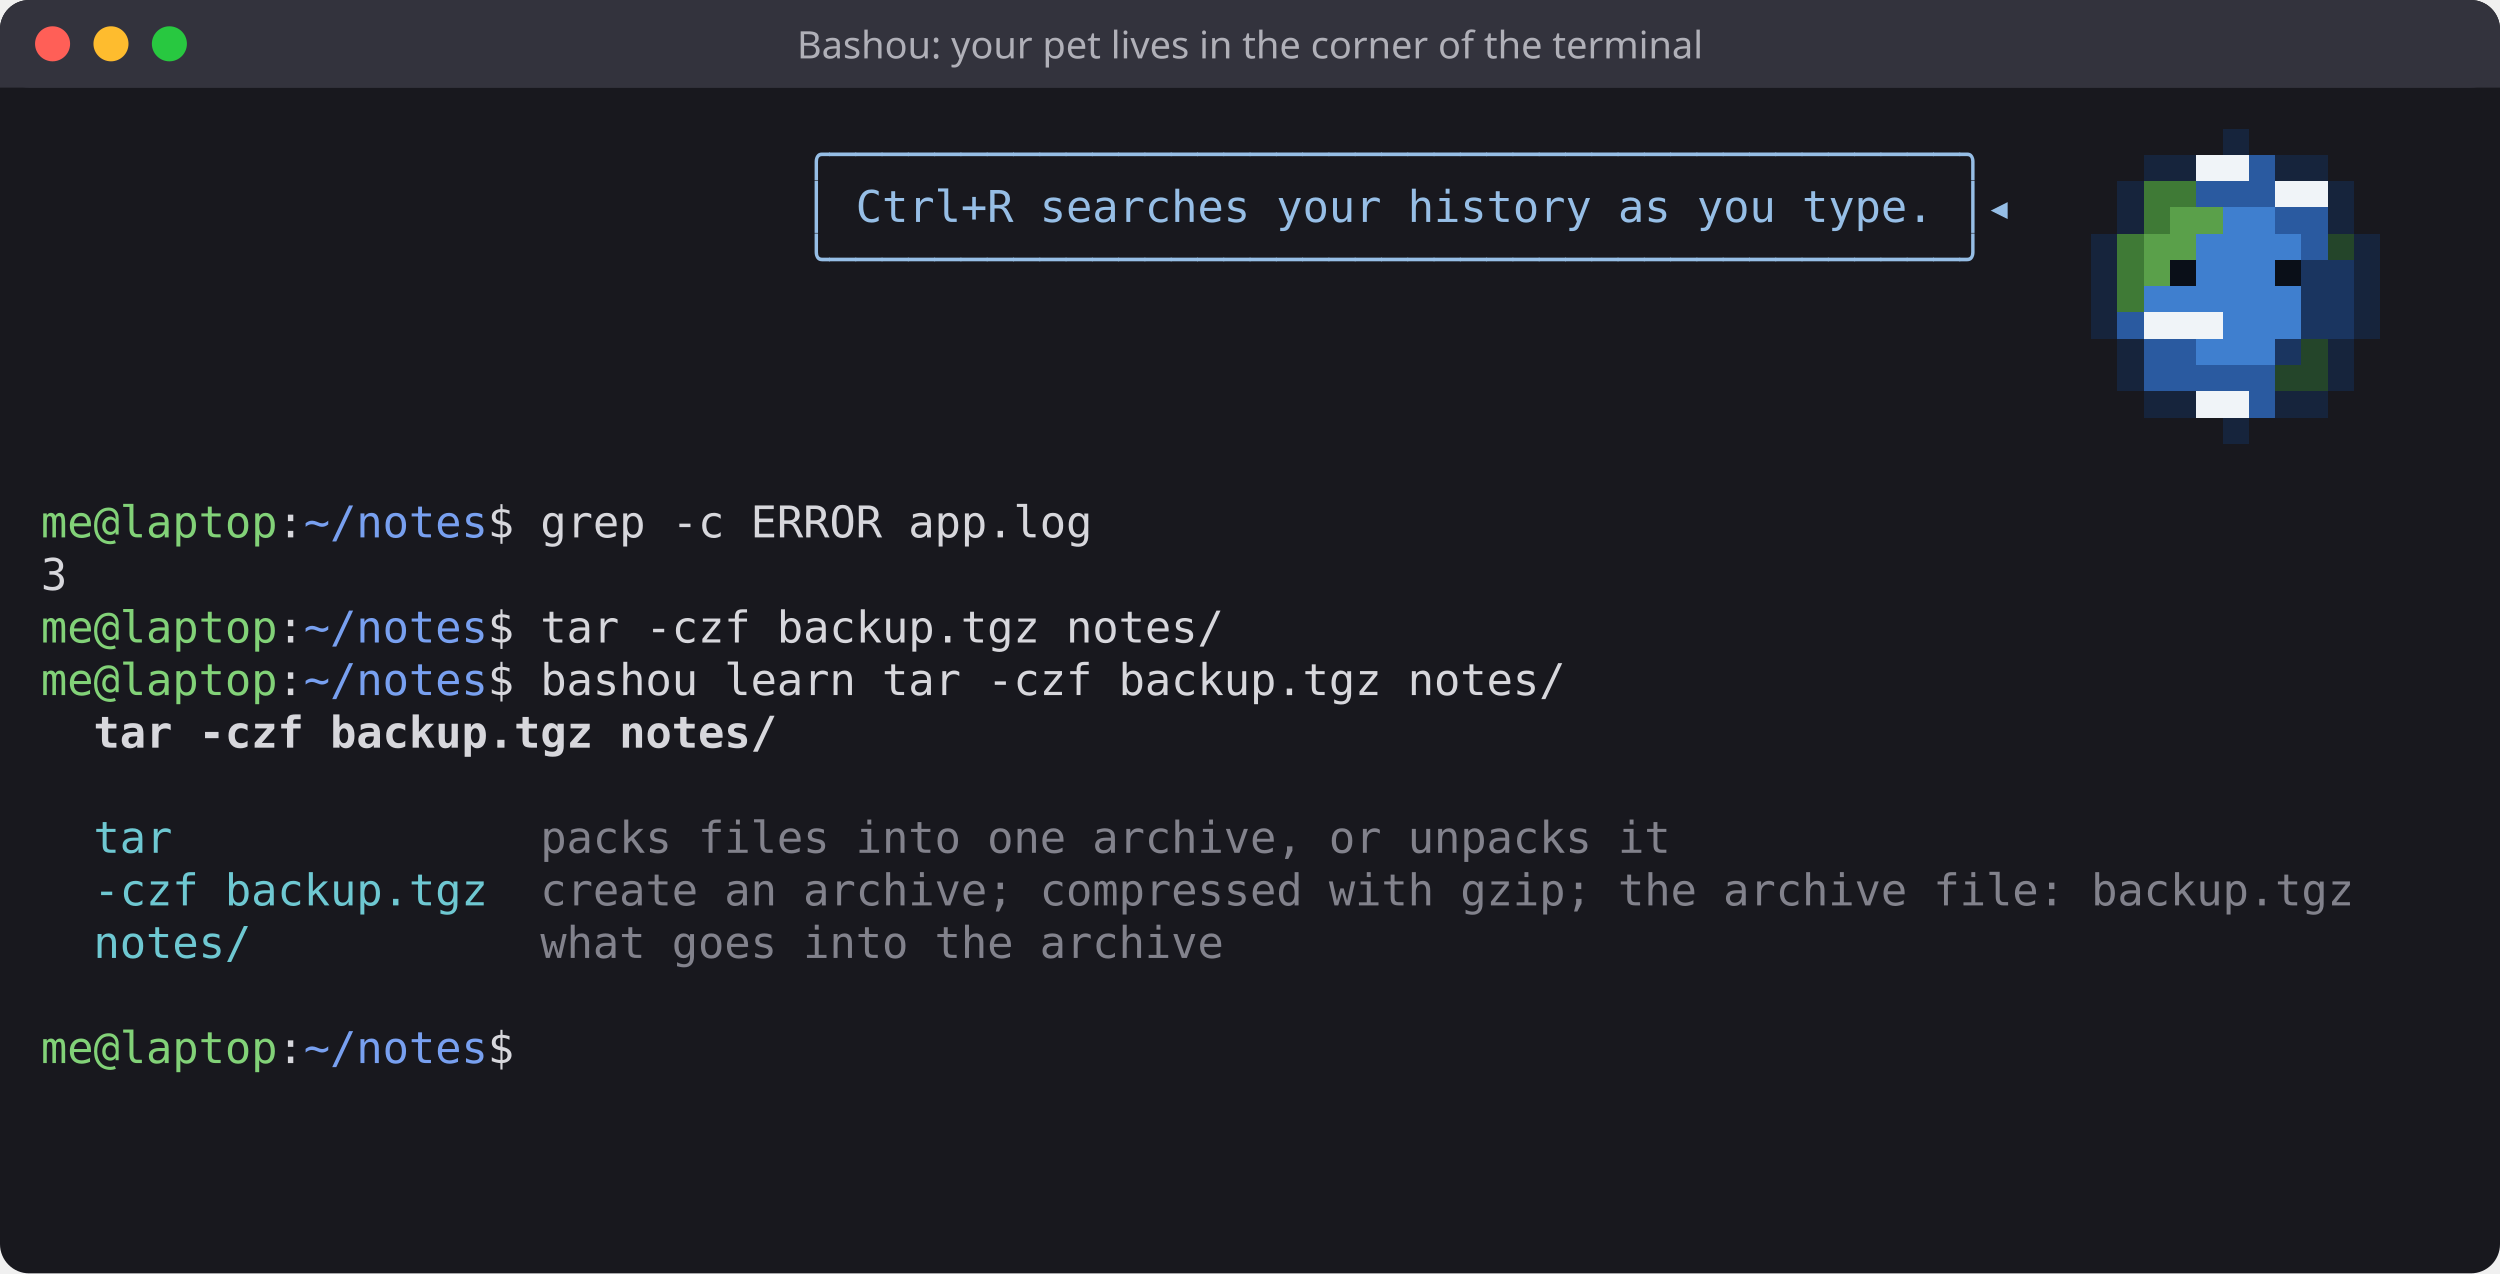
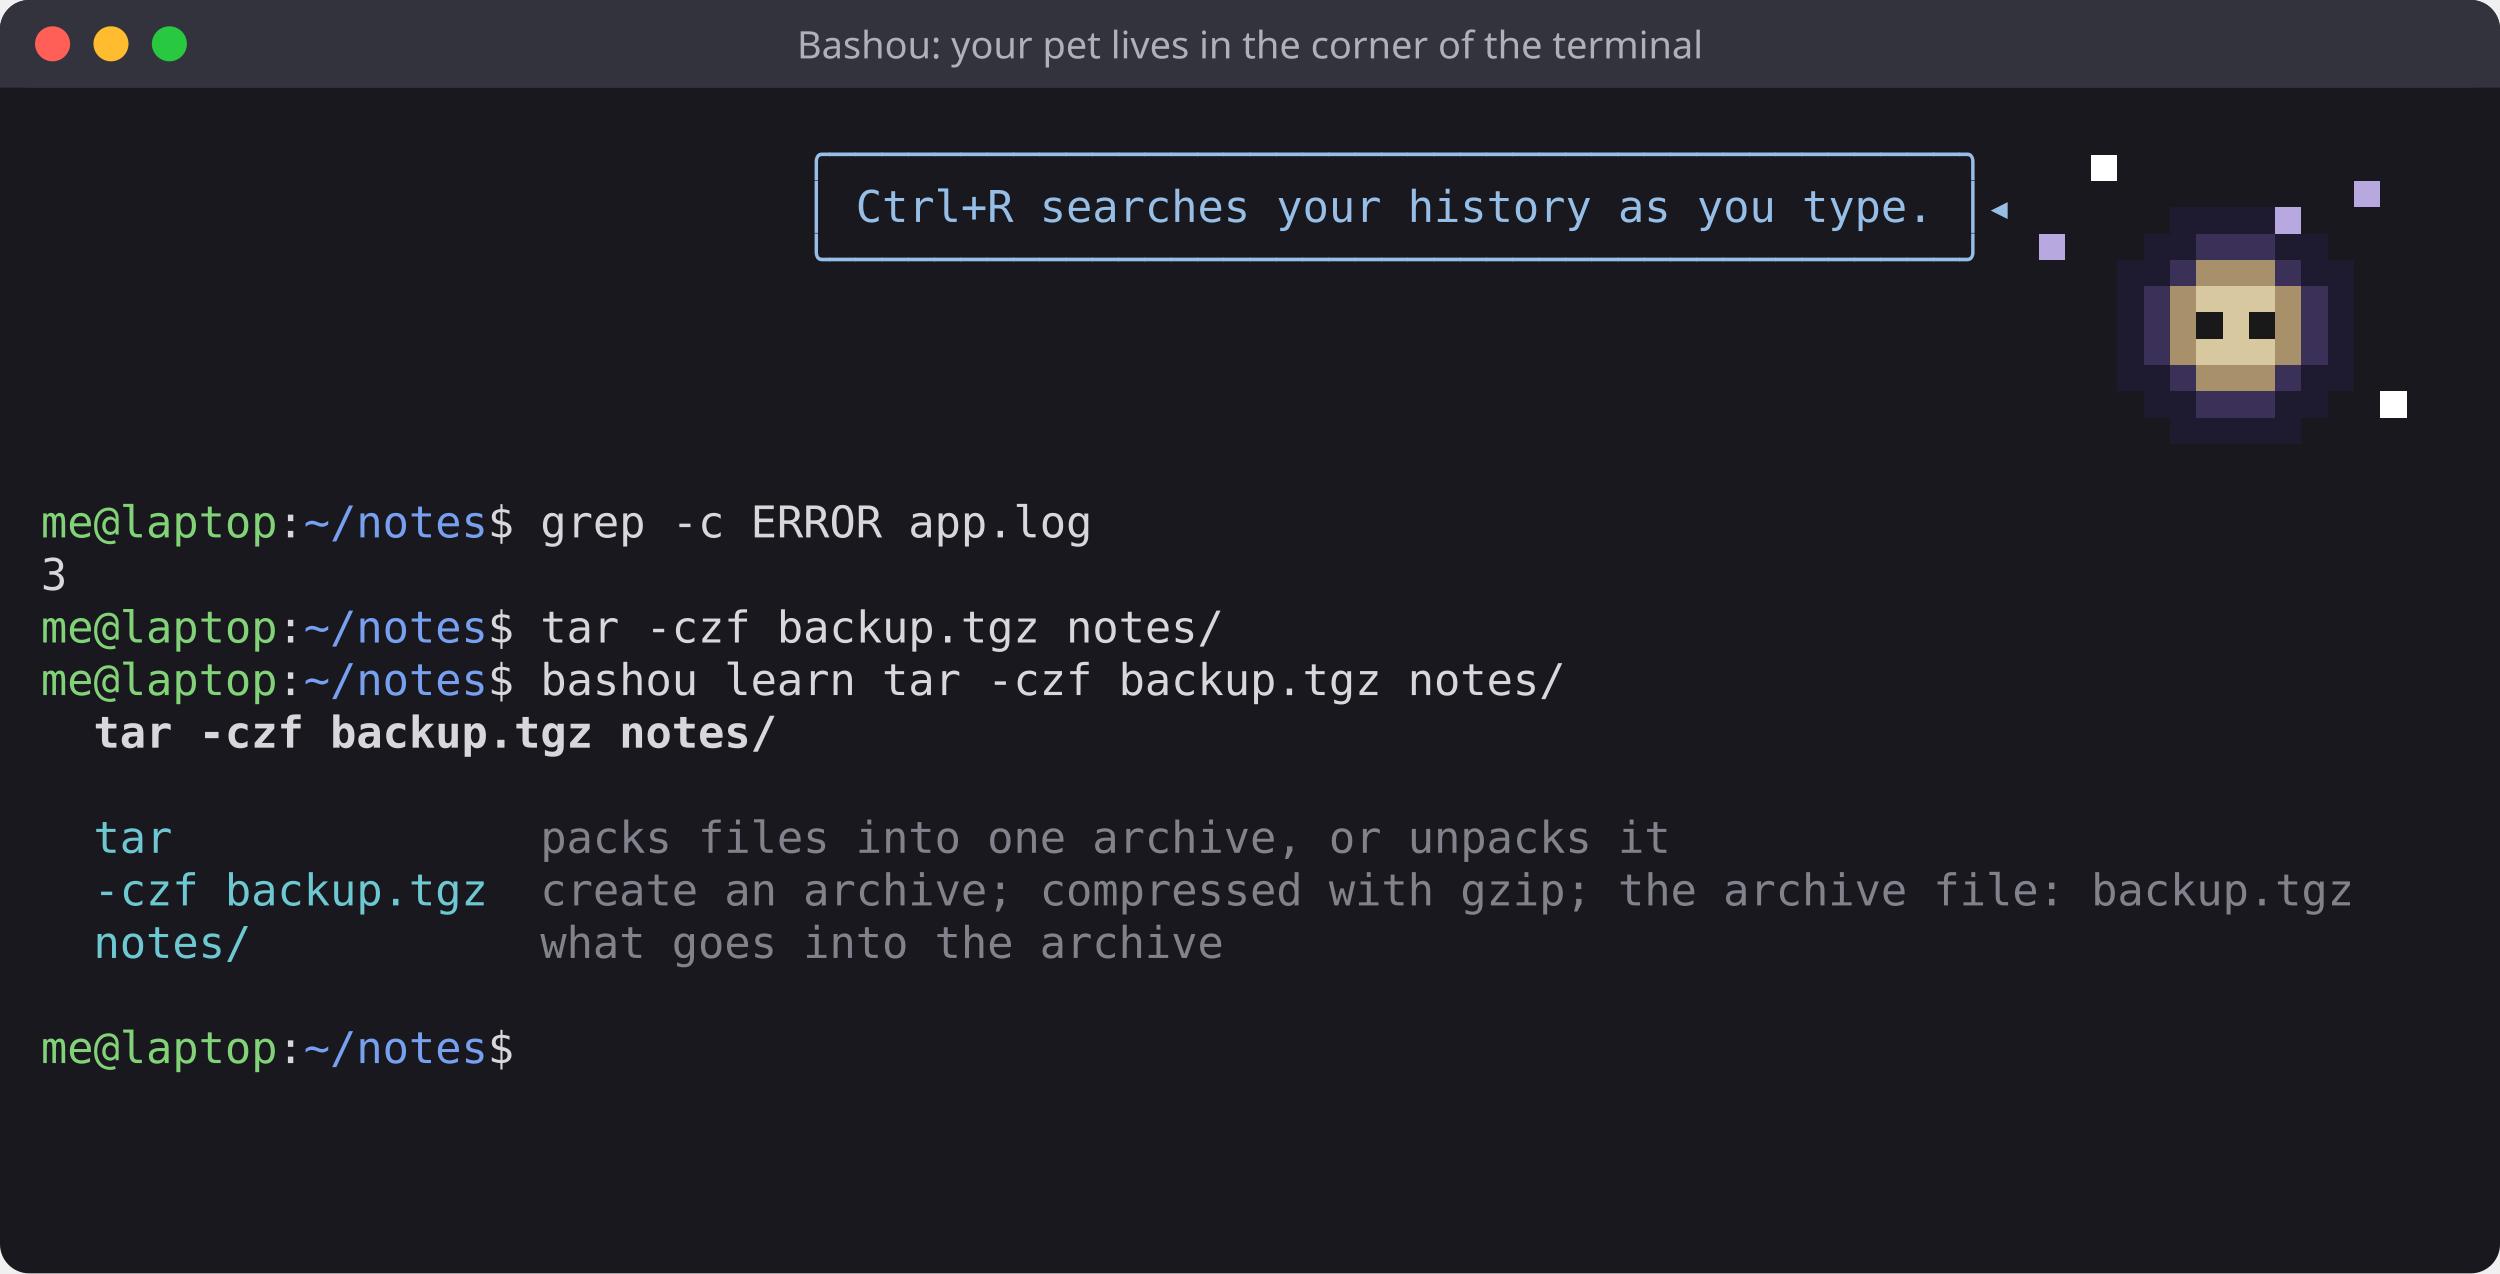
<svg xmlns="http://www.w3.org/2000/svg" width="856" height="436" viewBox="0 0 856 436">
  <rect width="856" height="436" rx="10" fill="#18181e" />
  <rect width="856" height="30" rx="10" fill="#33333d" />
  <rect y="20" width="856" height="10" fill="#33333d" />
  <circle cx="18" cy="15" r="6" fill="#ff5f57" />
  <circle cx="38" cy="15" r="6" fill="#febc2e" />
  <circle cx="58" cy="15" r="6" fill="#28c840" />
  <text x="428" y="20" fill="#b0b0b8" font-family="sans-serif" font-size="13" text-anchor="middle">Bashou: your pet lives in the corner of the terminal</text>
  <g shape-rendering="crispEdges">
-     <rect x="734" y="53" width="9" height="9" fill="#16243c" />
-     <rect x="743" y="53" width="9" height="9" fill="#16243c" />
-     <rect x="752" y="53" width="9" height="9" fill="#f0f4f8" />
-     <rect x="761" y="44" width="9" height="18" fill="#f0f4f8" />
-     <rect x="761" y="44" width="9" height="9" fill="#16243c" />
-     <rect x="770" y="53" width="9" height="9" fill="#2a5aa0" />
-     <rect x="779" y="53" width="9" height="9" fill="#16243c" />
-     <rect x="788" y="53" width="9" height="9" fill="#16243c" />
-     <rect x="725" y="62" width="9" height="18" fill="#16243c" />
-     <rect x="725" y="62" width="9" height="9" fill="#16243c" />
-     <rect x="734" y="62" width="9" height="18" fill="#3f7a36" />
-     <rect x="734" y="62" width="9" height="9" fill="#3f7a36" />
-     <rect x="743" y="62" width="9" height="18" fill="#5aa04a" />
-     <rect x="743" y="62" width="9" height="9" fill="#3f7a36" />
-     <rect x="752" y="62" width="9" height="18" fill="#5aa04a" />
-     <rect x="752" y="62" width="9" height="9" fill="#2a5aa0" />
-     <rect x="761" y="62" width="9" height="18" fill="#3f7fcf" />
-     <rect x="761" y="62" width="9" height="9" fill="#2a5aa0" />
-     <rect x="770" y="62" width="9" height="18" fill="#3f7fcf" />
-     <rect x="770" y="62" width="9" height="9" fill="#2a5aa0" />
-     <rect x="779" y="62" width="9" height="18" fill="#2a5aa0" />
-     <rect x="779" y="62" width="9" height="9" fill="#f0f4f8" />
-     <rect x="788" y="62" width="9" height="18" fill="#2a5aa0" />
-     <rect x="788" y="62" width="9" height="9" fill="#f0f4f8" />
-     <rect x="797" y="62" width="9" height="18" fill="#16243c" />
-     <rect x="797" y="62" width="9" height="9" fill="#16243c" />
-     <rect x="716" y="80" width="9" height="18" fill="#16243c" />
-     <rect x="716" y="80" width="9" height="9" fill="#16243c" />
-     <rect x="725" y="80" width="9" height="18" fill="#3f7a36" />
-     <rect x="725" y="80" width="9" height="9" fill="#3f7a36" />
-     <rect x="734" y="80" width="9" height="18" fill="#5aa04a" />
-     <rect x="734" y="80" width="9" height="9" fill="#5aa04a" />
-     <rect x="743" y="80" width="9" height="18" fill="#0a0f18" />
-     <rect x="743" y="80" width="9" height="9" fill="#5aa04a" />
-     <rect x="752" y="80" width="9" height="18" fill="#3f7fcf" />
-     <rect x="752" y="80" width="9" height="9" fill="#3f7fcf" />
-     <rect x="761" y="80" width="9" height="18" fill="#3f7fcf" />
-     <rect x="761" y="80" width="9" height="9" fill="#3f7fcf" />
-     <rect x="770" y="80" width="9" height="18" fill="#3f7fcf" />
-     <rect x="770" y="80" width="9" height="9" fill="#3f7fcf" />
-     <rect x="779" y="80" width="9" height="18" fill="#0a0f18" />
-     <rect x="779" y="80" width="9" height="9" fill="#3f7fcf" />
-     <rect x="788" y="80" width="9" height="18" fill="#1a3560" />
-     <rect x="788" y="80" width="9" height="9" fill="#2a5aa0" />
-     <rect x="797" y="80" width="9" height="18" fill="#1a3560" />
-     <rect x="797" y="80" width="9" height="9" fill="#24452a" />
-     <rect x="806" y="80" width="9" height="18" fill="#16243c" />
-     <rect x="806" y="80" width="9" height="9" fill="#16243c" />
-     <rect x="716" y="98" width="9" height="18" fill="#16243c" />
-     <rect x="716" y="98" width="9" height="9" fill="#16243c" />
-     <rect x="725" y="98" width="9" height="18" fill="#2a5aa0" />
-     <rect x="725" y="98" width="9" height="9" fill="#3f7a36" />
-     <rect x="734" y="98" width="9" height="18" fill="#f0f4f8" />
-     <rect x="734" y="98" width="9" height="9" fill="#3f7fcf" />
-     <rect x="743" y="98" width="9" height="18" fill="#f0f4f8" />
-     <rect x="743" y="98" width="9" height="9" fill="#3f7fcf" />
-     <rect x="752" y="98" width="9" height="18" fill="#f0f4f8" />
-     <rect x="752" y="98" width="9" height="9" fill="#3f7fcf" />
-     <rect x="761" y="98" width="9" height="18" fill="#3f7fcf" />
-     <rect x="761" y="98" width="9" height="9" fill="#3f7fcf" />
-     <rect x="770" y="98" width="9" height="18" fill="#3f7fcf" />
-     <rect x="770" y="98" width="9" height="9" fill="#3f7fcf" />
-     <rect x="779" y="98" width="9" height="18" fill="#3f7fcf" />
-     <rect x="779" y="98" width="9" height="9" fill="#3f7fcf" />
-     <rect x="788" y="98" width="9" height="18" fill="#1a3560" />
-     <rect x="788" y="98" width="9" height="9" fill="#1a3560" />
-     <rect x="797" y="98" width="9" height="18" fill="#1a3560" />
-     <rect x="797" y="98" width="9" height="9" fill="#1a3560" />
-     <rect x="806" y="98" width="9" height="18" fill="#16243c" />
-     <rect x="806" y="98" width="9" height="9" fill="#16243c" />
-     <rect x="725" y="116" width="9" height="18" fill="#16243c" />
-     <rect x="725" y="116" width="9" height="9" fill="#16243c" />
-     <rect x="734" y="116" width="9" height="18" fill="#2a5aa0" />
-     <rect x="734" y="116" width="9" height="9" fill="#2a5aa0" />
-     <rect x="743" y="116" width="9" height="18" fill="#2a5aa0" />
-     <rect x="743" y="116" width="9" height="9" fill="#2a5aa0" />
-     <rect x="752" y="116" width="9" height="18" fill="#2a5aa0" />
-     <rect x="752" y="116" width="9" height="9" fill="#3f7fcf" />
-     <rect x="761" y="116" width="9" height="18" fill="#2a5aa0" />
-     <rect x="761" y="116" width="9" height="9" fill="#3f7fcf" />
-     <rect x="770" y="116" width="9" height="18" fill="#2a5aa0" />
-     <rect x="770" y="116" width="9" height="9" fill="#3f7fcf" />
-     <rect x="779" y="116" width="9" height="18" fill="#24452a" />
-     <rect x="779" y="116" width="9" height="9" fill="#1a3560" />
-     <rect x="788" y="116" width="9" height="18" fill="#24452a" />
-     <rect x="788" y="116" width="9" height="9" fill="#24452a" />
-     <rect x="797" y="116" width="9" height="18" fill="#16243c" />
-     <rect x="797" y="116" width="9" height="9" fill="#16243c" />
-     <rect x="734" y="134" width="9" height="9" fill="#16243c" />
-     <rect x="743" y="134" width="9" height="9" fill="#16243c" />
-     <rect x="752" y="134" width="9" height="9" fill="#f0f4f8" />
-     <rect x="761" y="134" width="9" height="18" fill="#16243c" />
-     <rect x="761" y="134" width="9" height="9" fill="#f0f4f8" />
-     <rect x="770" y="134" width="9" height="9" fill="#2a5aa0" />
-     <rect x="779" y="134" width="9" height="9" fill="#16243c" />
-     <rect x="788" y="134" width="9" height="9" fill="#16243c" />
+     <rect x="716" y="53" width="9" height="9" fill="#ffffff" />
+     <rect x="743" y="71" width="9" height="9" fill="#1e1a30" />
+     <rect x="752" y="71" width="9" height="9" fill="#1e1a30" />
+     <rect x="761" y="71" width="9" height="9" fill="#1e1a30" />
+     <rect x="770" y="71" width="9" height="9" fill="#1e1a30" />
+     <rect x="779" y="71" width="9" height="9" fill="#b8a8e0" />
+     <rect x="806" y="62" width="9" height="9" fill="#b8a8e0" />
+     <rect x="698" y="80" width="9" height="9" fill="#b8a8e0" />
+     <rect x="725" y="89" width="9" height="9" fill="#1e1a30" />
+     <rect x="734" y="80" width="9" height="18" fill="#1e1a30" />
+     <rect x="734" y="80" width="9" height="9" fill="#1e1a30" />
+     <rect x="743" y="80" width="9" height="18" fill="#3a3058" />
+     <rect x="743" y="80" width="9" height="9" fill="#1e1a30" />
+     <rect x="752" y="80" width="9" height="18" fill="#a8906a" />
+     <rect x="752" y="80" width="9" height="9" fill="#3a3058" />
+     <rect x="761" y="80" width="9" height="18" fill="#a8906a" />
+     <rect x="761" y="80" width="9" height="9" fill="#3a3058" />
+     <rect x="770" y="80" width="9" height="18" fill="#a8906a" />
+     <rect x="770" y="80" width="9" height="9" fill="#3a3058" />
+     <rect x="779" y="80" width="9" height="18" fill="#3a3058" />
+     <rect x="779" y="80" width="9" height="9" fill="#1e1a30" />
+     <rect x="788" y="80" width="9" height="18" fill="#1e1a30" />
+     <rect x="788" y="80" width="9" height="9" fill="#1e1a30" />
+     <rect x="797" y="89" width="9" height="9" fill="#1e1a30" />
+     <rect x="725" y="98" width="9" height="18" fill="#1e1a30" />
+     <rect x="725" y="98" width="9" height="9" fill="#1e1a30" />
+     <rect x="734" y="98" width="9" height="18" fill="#3a3058" />
+     <rect x="734" y="98" width="9" height="9" fill="#3a3058" />
+     <rect x="743" y="98" width="9" height="18" fill="#a8906a" />
+     <rect x="743" y="98" width="9" height="9" fill="#a8906a" />
+     <rect x="752" y="98" width="9" height="18" fill="#191919" />
+     <rect x="752" y="98" width="9" height="9" fill="#d8c8a0" />
+     <rect x="761" y="98" width="9" height="18" fill="#d8c8a0" />
+     <rect x="761" y="98" width="9" height="9" fill="#d8c8a0" />
+     <rect x="770" y="98" width="9" height="18" fill="#191919" />
+     <rect x="770" y="98" width="9" height="9" fill="#d8c8a0" />
+     <rect x="779" y="98" width="9" height="18" fill="#a8906a" />
+     <rect x="779" y="98" width="9" height="9" fill="#a8906a" />
+     <rect x="788" y="98" width="9" height="18" fill="#3a3058" />
+     <rect x="788" y="98" width="9" height="9" fill="#3a3058" />
+     <rect x="797" y="98" width="9" height="18" fill="#1e1a30" />
+     <rect x="797" y="98" width="9" height="9" fill="#1e1a30" />
+     <rect x="725" y="116" width="9" height="18" fill="#1e1a30" />
+     <rect x="725" y="116" width="9" height="9" fill="#1e1a30" />
+     <rect x="734" y="116" width="9" height="18" fill="#1e1a30" />
+     <rect x="734" y="116" width="9" height="9" fill="#3a3058" />
+     <rect x="743" y="116" width="9" height="18" fill="#3a3058" />
+     <rect x="743" y="116" width="9" height="9" fill="#a8906a" />
+     <rect x="752" y="116" width="9" height="18" fill="#a8906a" />
+     <rect x="752" y="116" width="9" height="9" fill="#d8c8a0" />
+     <rect x="761" y="116" width="9" height="18" fill="#a8906a" />
+     <rect x="761" y="116" width="9" height="9" fill="#d8c8a0" />
+     <rect x="770" y="116" width="9" height="18" fill="#a8906a" />
+     <rect x="770" y="116" width="9" height="9" fill="#d8c8a0" />
+     <rect x="779" y="116" width="9" height="18" fill="#3a3058" />
+     <rect x="779" y="116" width="9" height="9" fill="#a8906a" />
+     <rect x="788" y="116" width="9" height="18" fill="#1e1a30" />
+     <rect x="788" y="116" width="9" height="9" fill="#3a3058" />
+     <rect x="797" y="116" width="9" height="18" fill="#1e1a30" />
+     <rect x="797" y="116" width="9" height="9" fill="#1e1a30" />
+     <rect x="734" y="134" width="9" height="9" fill="#1e1a30" />
+     <rect x="743" y="134" width="9" height="18" fill="#1e1a30" />
+     <rect x="743" y="134" width="9" height="9" fill="#1e1a30" />
+     <rect x="752" y="134" width="9" height="18" fill="#1e1a30" />
+     <rect x="752" y="134" width="9" height="9" fill="#3a3058" />
+     <rect x="761" y="134" width="9" height="18" fill="#1e1a30" />
+     <rect x="761" y="134" width="9" height="9" fill="#3a3058" />
+     <rect x="770" y="134" width="9" height="18" fill="#1e1a30" />
+     <rect x="770" y="134" width="9" height="9" fill="#3a3058" />
+     <rect x="779" y="134" width="9" height="18" fill="#1e1a30" />
+     <rect x="779" y="134" width="9" height="9" fill="#1e1a30" />
+     <rect x="788" y="134" width="9" height="9" fill="#1e1a30" />
+     <rect x="815" y="134" width="9" height="9" fill="#ffffff" />
  </g>
  <g font-family="DejaVu Sans Mono, Menlo, Consolas, monospace" font-size="15">
    <text x="275" y="58" fill="#96bee6">╭</text>
    <text x="284" y="58" fill="#96bee6">─</text>
    <text x="293" y="58" fill="#96bee6">─</text>
    <text x="302" y="58" fill="#96bee6">─</text>
    <text x="311" y="58" fill="#96bee6">─</text>
    <text x="320" y="58" fill="#96bee6">─</text>
    <text x="329" y="58" fill="#96bee6">─</text>
    <text x="338" y="58" fill="#96bee6">─</text>
    <text x="347" y="58" fill="#96bee6">─</text>
    <text x="356" y="58" fill="#96bee6">─</text>
    <text x="365" y="58" fill="#96bee6">─</text>
    <text x="374" y="58" fill="#96bee6">─</text>
    <text x="383" y="58" fill="#96bee6">─</text>
    <text x="392" y="58" fill="#96bee6">─</text>
    <text x="401" y="58" fill="#96bee6">─</text>
    <text x="410" y="58" fill="#96bee6">─</text>
    <text x="419" y="58" fill="#96bee6">─</text>
    <text x="428" y="58" fill="#96bee6">─</text>
    <text x="437" y="58" fill="#96bee6">─</text>
    <text x="446" y="58" fill="#96bee6">─</text>
    <text x="455" y="58" fill="#96bee6">─</text>
    <text x="464" y="58" fill="#96bee6">─</text>
    <text x="473" y="58" fill="#96bee6">─</text>
    <text x="482" y="58" fill="#96bee6">─</text>
    <text x="491" y="58" fill="#96bee6">─</text>
    <text x="500" y="58" fill="#96bee6">─</text>
    <text x="509" y="58" fill="#96bee6">─</text>
    <text x="518" y="58" fill="#96bee6">─</text>
    <text x="527" y="58" fill="#96bee6">─</text>
    <text x="536" y="58" fill="#96bee6">─</text>
    <text x="545" y="58" fill="#96bee6">─</text>
    <text x="554" y="58" fill="#96bee6">─</text>
    <text x="563" y="58" fill="#96bee6">─</text>
    <text x="572" y="58" fill="#96bee6">─</text>
    <text x="581" y="58" fill="#96bee6">─</text>
    <text x="590" y="58" fill="#96bee6">─</text>
    <text x="599" y="58" fill="#96bee6">─</text>
    <text x="608" y="58" fill="#96bee6">─</text>
    <text x="617" y="58" fill="#96bee6">─</text>
    <text x="626" y="58" fill="#96bee6">─</text>
    <text x="635" y="58" fill="#96bee6">─</text>
    <text x="644" y="58" fill="#96bee6">─</text>
    <text x="653" y="58" fill="#96bee6">─</text>
    <text x="662" y="58" fill="#96bee6">─</text>
    <text x="671" y="58" fill="#96bee6">╮</text>
    <text x="275" y="76" fill="#96bee6">│</text>
    <text x="293" y="76" fill="#96bee6">C</text>
    <text x="302" y="76" fill="#96bee6">t</text>
    <text x="311" y="76" fill="#96bee6">r</text>
    <text x="320" y="76" fill="#96bee6">l</text>
    <text x="329" y="76" fill="#96bee6">+</text>
    <text x="338" y="76" fill="#96bee6">R</text>
    <text x="356" y="76" fill="#96bee6">s</text>
    <text x="365" y="76" fill="#96bee6">e</text>
    <text x="374" y="76" fill="#96bee6">a</text>
    <text x="383" y="76" fill="#96bee6">r</text>
    <text x="392" y="76" fill="#96bee6">c</text>
    <text x="401" y="76" fill="#96bee6">h</text>
    <text x="410" y="76" fill="#96bee6">e</text>
    <text x="419" y="76" fill="#96bee6">s</text>
    <text x="437" y="76" fill="#96bee6">y</text>
    <text x="446" y="76" fill="#96bee6">o</text>
    <text x="455" y="76" fill="#96bee6">u</text>
    <text x="464" y="76" fill="#96bee6">r</text>
    <text x="482" y="76" fill="#96bee6">h</text>
    <text x="491" y="76" fill="#96bee6">i</text>
    <text x="500" y="76" fill="#96bee6">s</text>
    <text x="509" y="76" fill="#96bee6">t</text>
    <text x="518" y="76" fill="#96bee6">o</text>
    <text x="527" y="76" fill="#96bee6">r</text>
    <text x="536" y="76" fill="#96bee6">y</text>
    <text x="554" y="76" fill="#96bee6">a</text>
    <text x="563" y="76" fill="#96bee6">s</text>
    <text x="581" y="76" fill="#96bee6">y</text>
    <text x="590" y="76" fill="#96bee6">o</text>
    <text x="599" y="76" fill="#96bee6">u</text>
    <text x="617" y="76" fill="#96bee6">t</text>
    <text x="626" y="76" fill="#96bee6">y</text>
    <text x="635" y="76" fill="#96bee6">p</text>
    <text x="644" y="76" fill="#96bee6">e</text>
    <text x="653" y="76" fill="#96bee6">.</text>
    <text x="671" y="76" fill="#96bee6">│</text>
    <text x="680" y="76" fill="#96bee6">◂</text>
    <text x="275" y="94" fill="#96bee6">╰</text>
    <text x="284" y="94" fill="#96bee6">─</text>
    <text x="293" y="94" fill="#96bee6">─</text>
    <text x="302" y="94" fill="#96bee6">─</text>
    <text x="311" y="94" fill="#96bee6">─</text>
    <text x="320" y="94" fill="#96bee6">─</text>
    <text x="329" y="94" fill="#96bee6">─</text>
    <text x="338" y="94" fill="#96bee6">─</text>
    <text x="347" y="94" fill="#96bee6">─</text>
    <text x="356" y="94" fill="#96bee6">─</text>
    <text x="365" y="94" fill="#96bee6">─</text>
    <text x="374" y="94" fill="#96bee6">─</text>
    <text x="383" y="94" fill="#96bee6">─</text>
    <text x="392" y="94" fill="#96bee6">─</text>
    <text x="401" y="94" fill="#96bee6">─</text>
    <text x="410" y="94" fill="#96bee6">─</text>
    <text x="419" y="94" fill="#96bee6">─</text>
    <text x="428" y="94" fill="#96bee6">─</text>
    <text x="437" y="94" fill="#96bee6">─</text>
    <text x="446" y="94" fill="#96bee6">─</text>
    <text x="455" y="94" fill="#96bee6">─</text>
    <text x="464" y="94" fill="#96bee6">─</text>
    <text x="473" y="94" fill="#96bee6">─</text>
    <text x="482" y="94" fill="#96bee6">─</text>
    <text x="491" y="94" fill="#96bee6">─</text>
    <text x="500" y="94" fill="#96bee6">─</text>
    <text x="509" y="94" fill="#96bee6">─</text>
    <text x="518" y="94" fill="#96bee6">─</text>
    <text x="527" y="94" fill="#96bee6">─</text>
    <text x="536" y="94" fill="#96bee6">─</text>
    <text x="545" y="94" fill="#96bee6">─</text>
    <text x="554" y="94" fill="#96bee6">─</text>
    <text x="563" y="94" fill="#96bee6">─</text>
    <text x="572" y="94" fill="#96bee6">─</text>
    <text x="581" y="94" fill="#96bee6">─</text>
    <text x="590" y="94" fill="#96bee6">─</text>
    <text x="599" y="94" fill="#96bee6">─</text>
    <text x="608" y="94" fill="#96bee6">─</text>
    <text x="617" y="94" fill="#96bee6">─</text>
    <text x="626" y="94" fill="#96bee6">─</text>
    <text x="635" y="94" fill="#96bee6">─</text>
    <text x="644" y="94" fill="#96bee6">─</text>
    <text x="653" y="94" fill="#96bee6">─</text>
    <text x="662" y="94" fill="#96bee6">─</text>
    <text x="671" y="94" fill="#96bee6">╯</text>
    <text x="14" y="184" fill="#82d278">m</text>
    <text x="23" y="184" fill="#82d278">e</text>
    <text x="32" y="184" fill="#82d278">@</text>
    <text x="41" y="184" fill="#82d278">l</text>
    <text x="50" y="184" fill="#82d278">a</text>
    <text x="59" y="184" fill="#82d278">p</text>
    <text x="68" y="184" fill="#82d278">t</text>
    <text x="77" y="184" fill="#82d278">o</text>
    <text x="86" y="184" fill="#82d278">p</text>
    <text x="95" y="184" fill="#d7d7dc">:</text>
    <text x="104" y="184" fill="#78a0f0">~</text>
    <text x="113" y="184" fill="#78a0f0">/</text>
    <text x="122" y="184" fill="#78a0f0">n</text>
    <text x="131" y="184" fill="#78a0f0">o</text>
    <text x="140" y="184" fill="#78a0f0">t</text>
    <text x="149" y="184" fill="#78a0f0">e</text>
    <text x="158" y="184" fill="#78a0f0">s</text>
    <text x="167" y="184" fill="#d7d7dc">$</text>
    <text x="185" y="184" fill="#d7d7dc">g</text>
    <text x="194" y="184" fill="#d7d7dc">r</text>
    <text x="203" y="184" fill="#d7d7dc">e</text>
    <text x="212" y="184" fill="#d7d7dc">p</text>
    <text x="230" y="184" fill="#d7d7dc">-</text>
    <text x="239" y="184" fill="#d7d7dc">c</text>
    <text x="257" y="184" fill="#d7d7dc">E</text>
    <text x="266" y="184" fill="#d7d7dc">R</text>
    <text x="275" y="184" fill="#d7d7dc">R</text>
    <text x="284" y="184" fill="#d7d7dc">O</text>
    <text x="293" y="184" fill="#d7d7dc">R</text>
    <text x="311" y="184" fill="#d7d7dc">a</text>
    <text x="320" y="184" fill="#d7d7dc">p</text>
    <text x="329" y="184" fill="#d7d7dc">p</text>
    <text x="338" y="184" fill="#d7d7dc">.</text>
    <text x="347" y="184" fill="#d7d7dc">l</text>
    <text x="356" y="184" fill="#d7d7dc">o</text>
    <text x="365" y="184" fill="#d7d7dc">g</text>
    <text x="14" y="202" fill="#d7d7dc">3</text>
    <text x="14" y="220" fill="#82d278">m</text>
    <text x="23" y="220" fill="#82d278">e</text>
    <text x="32" y="220" fill="#82d278">@</text>
    <text x="41" y="220" fill="#82d278">l</text>
    <text x="50" y="220" fill="#82d278">a</text>
    <text x="59" y="220" fill="#82d278">p</text>
    <text x="68" y="220" fill="#82d278">t</text>
    <text x="77" y="220" fill="#82d278">o</text>
    <text x="86" y="220" fill="#82d278">p</text>
    <text x="95" y="220" fill="#d7d7dc">:</text>
    <text x="104" y="220" fill="#78a0f0">~</text>
    <text x="113" y="220" fill="#78a0f0">/</text>
    <text x="122" y="220" fill="#78a0f0">n</text>
    <text x="131" y="220" fill="#78a0f0">o</text>
    <text x="140" y="220" fill="#78a0f0">t</text>
    <text x="149" y="220" fill="#78a0f0">e</text>
    <text x="158" y="220" fill="#78a0f0">s</text>
    <text x="167" y="220" fill="#d7d7dc">$</text>
    <text x="185" y="220" fill="#d7d7dc">t</text>
    <text x="194" y="220" fill="#d7d7dc">a</text>
    <text x="203" y="220" fill="#d7d7dc">r</text>
    <text x="221" y="220" fill="#d7d7dc">-</text>
    <text x="230" y="220" fill="#d7d7dc">c</text>
    <text x="239" y="220" fill="#d7d7dc">z</text>
    <text x="248" y="220" fill="#d7d7dc">f</text>
    <text x="266" y="220" fill="#d7d7dc">b</text>
    <text x="275" y="220" fill="#d7d7dc">a</text>
    <text x="284" y="220" fill="#d7d7dc">c</text>
    <text x="293" y="220" fill="#d7d7dc">k</text>
    <text x="302" y="220" fill="#d7d7dc">u</text>
    <text x="311" y="220" fill="#d7d7dc">p</text>
    <text x="320" y="220" fill="#d7d7dc">.</text>
    <text x="329" y="220" fill="#d7d7dc">t</text>
    <text x="338" y="220" fill="#d7d7dc">g</text>
    <text x="347" y="220" fill="#d7d7dc">z</text>
    <text x="365" y="220" fill="#d7d7dc">n</text>
    <text x="374" y="220" fill="#d7d7dc">o</text>
    <text x="383" y="220" fill="#d7d7dc">t</text>
    <text x="392" y="220" fill="#d7d7dc">e</text>
    <text x="401" y="220" fill="#d7d7dc">s</text>
    <text x="410" y="220" fill="#d7d7dc">/</text>
    <text x="14" y="238" fill="#82d278">m</text>
    <text x="23" y="238" fill="#82d278">e</text>
    <text x="32" y="238" fill="#82d278">@</text>
    <text x="41" y="238" fill="#82d278">l</text>
    <text x="50" y="238" fill="#82d278">a</text>
    <text x="59" y="238" fill="#82d278">p</text>
    <text x="68" y="238" fill="#82d278">t</text>
    <text x="77" y="238" fill="#82d278">o</text>
    <text x="86" y="238" fill="#82d278">p</text>
    <text x="95" y="238" fill="#d7d7dc">:</text>
    <text x="104" y="238" fill="#78a0f0">~</text>
    <text x="113" y="238" fill="#78a0f0">/</text>
    <text x="122" y="238" fill="#78a0f0">n</text>
    <text x="131" y="238" fill="#78a0f0">o</text>
    <text x="140" y="238" fill="#78a0f0">t</text>
    <text x="149" y="238" fill="#78a0f0">e</text>
    <text x="158" y="238" fill="#78a0f0">s</text>
    <text x="167" y="238" fill="#d7d7dc">$</text>
    <text x="185" y="238" fill="#d7d7dc">b</text>
    <text x="194" y="238" fill="#d7d7dc">a</text>
    <text x="203" y="238" fill="#d7d7dc">s</text>
    <text x="212" y="238" fill="#d7d7dc">h</text>
    <text x="221" y="238" fill="#d7d7dc">o</text>
    <text x="230" y="238" fill="#d7d7dc">u</text>
    <text x="248" y="238" fill="#d7d7dc">l</text>
    <text x="257" y="238" fill="#d7d7dc">e</text>
    <text x="266" y="238" fill="#d7d7dc">a</text>
    <text x="275" y="238" fill="#d7d7dc">r</text>
    <text x="284" y="238" fill="#d7d7dc">n</text>
    <text x="302" y="238" fill="#d7d7dc">t</text>
    <text x="311" y="238" fill="#d7d7dc">a</text>
    <text x="320" y="238" fill="#d7d7dc">r</text>
    <text x="338" y="238" fill="#d7d7dc">-</text>
    <text x="347" y="238" fill="#d7d7dc">c</text>
    <text x="356" y="238" fill="#d7d7dc">z</text>
    <text x="365" y="238" fill="#d7d7dc">f</text>
    <text x="383" y="238" fill="#d7d7dc">b</text>
    <text x="392" y="238" fill="#d7d7dc">a</text>
    <text x="401" y="238" fill="#d7d7dc">c</text>
    <text x="410" y="238" fill="#d7d7dc">k</text>
    <text x="419" y="238" fill="#d7d7dc">u</text>
    <text x="428" y="238" fill="#d7d7dc">p</text>
    <text x="437" y="238" fill="#d7d7dc">.</text>
    <text x="446" y="238" fill="#d7d7dc">t</text>
    <text x="455" y="238" fill="#d7d7dc">g</text>
    <text x="464" y="238" fill="#d7d7dc">z</text>
    <text x="482" y="238" fill="#d7d7dc">n</text>
    <text x="491" y="238" fill="#d7d7dc">o</text>
    <text x="500" y="238" fill="#d7d7dc">t</text>
    <text x="509" y="238" fill="#d7d7dc">e</text>
    <text x="518" y="238" fill="#d7d7dc">s</text>
    <text x="527" y="238" fill="#d7d7dc">/</text>
    <text x="32" y="256" fill="#d7d7dc" font-weight="bold">t</text>
    <text x="41" y="256" fill="#d7d7dc" font-weight="bold">a</text>
    <text x="50" y="256" fill="#d7d7dc" font-weight="bold">r</text>
    <text x="68" y="256" fill="#d7d7dc" font-weight="bold">-</text>
    <text x="77" y="256" fill="#d7d7dc" font-weight="bold">c</text>
    <text x="86" y="256" fill="#d7d7dc" font-weight="bold">z</text>
    <text x="95" y="256" fill="#d7d7dc" font-weight="bold">f</text>
    <text x="113" y="256" fill="#d7d7dc" font-weight="bold">b</text>
    <text x="122" y="256" fill="#d7d7dc" font-weight="bold">a</text>
    <text x="131" y="256" fill="#d7d7dc" font-weight="bold">c</text>
    <text x="140" y="256" fill="#d7d7dc" font-weight="bold">k</text>
    <text x="149" y="256" fill="#d7d7dc" font-weight="bold">u</text>
    <text x="158" y="256" fill="#d7d7dc" font-weight="bold">p</text>
    <text x="167" y="256" fill="#d7d7dc" font-weight="bold">.</text>
    <text x="176" y="256" fill="#d7d7dc" font-weight="bold">t</text>
    <text x="185" y="256" fill="#d7d7dc" font-weight="bold">g</text>
    <text x="194" y="256" fill="#d7d7dc" font-weight="bold">z</text>
    <text x="212" y="256" fill="#d7d7dc" font-weight="bold">n</text>
    <text x="221" y="256" fill="#d7d7dc" font-weight="bold">o</text>
    <text x="230" y="256" fill="#d7d7dc" font-weight="bold">t</text>
    <text x="239" y="256" fill="#d7d7dc" font-weight="bold">e</text>
    <text x="248" y="256" fill="#d7d7dc" font-weight="bold">s</text>
    <text x="257" y="256" fill="#d7d7dc" font-weight="bold">/</text>
    <text x="32" y="292" fill="#6ec8d2">t</text>
    <text x="41" y="292" fill="#6ec8d2">a</text>
    <text x="50" y="292" fill="#6ec8d2">r</text>
    <text x="185" y="292" fill="#82828c">p</text>
    <text x="194" y="292" fill="#82828c">a</text>
    <text x="203" y="292" fill="#82828c">c</text>
    <text x="212" y="292" fill="#82828c">k</text>
    <text x="221" y="292" fill="#82828c">s</text>
    <text x="239" y="292" fill="#82828c">f</text>
    <text x="248" y="292" fill="#82828c">i</text>
    <text x="257" y="292" fill="#82828c">l</text>
    <text x="266" y="292" fill="#82828c">e</text>
    <text x="275" y="292" fill="#82828c">s</text>
    <text x="293" y="292" fill="#82828c">i</text>
    <text x="302" y="292" fill="#82828c">n</text>
    <text x="311" y="292" fill="#82828c">t</text>
    <text x="320" y="292" fill="#82828c">o</text>
    <text x="338" y="292" fill="#82828c">o</text>
    <text x="347" y="292" fill="#82828c">n</text>
    <text x="356" y="292" fill="#82828c">e</text>
    <text x="374" y="292" fill="#82828c">a</text>
    <text x="383" y="292" fill="#82828c">r</text>
    <text x="392" y="292" fill="#82828c">c</text>
    <text x="401" y="292" fill="#82828c">h</text>
    <text x="410" y="292" fill="#82828c">i</text>
    <text x="419" y="292" fill="#82828c">v</text>
    <text x="428" y="292" fill="#82828c">e</text>
    <text x="437" y="292" fill="#82828c">,</text>
    <text x="455" y="292" fill="#82828c">o</text>
    <text x="464" y="292" fill="#82828c">r</text>
    <text x="482" y="292" fill="#82828c">u</text>
    <text x="491" y="292" fill="#82828c">n</text>
    <text x="500" y="292" fill="#82828c">p</text>
    <text x="509" y="292" fill="#82828c">a</text>
    <text x="518" y="292" fill="#82828c">c</text>
    <text x="527" y="292" fill="#82828c">k</text>
    <text x="536" y="292" fill="#82828c">s</text>
    <text x="554" y="292" fill="#82828c">i</text>
    <text x="563" y="292" fill="#82828c">t</text>
    <text x="32" y="310" fill="#6ec8d2">-</text>
    <text x="41" y="310" fill="#6ec8d2">c</text>
    <text x="50" y="310" fill="#6ec8d2">z</text>
    <text x="59" y="310" fill="#6ec8d2">f</text>
    <text x="77" y="310" fill="#6ec8d2">b</text>
    <text x="86" y="310" fill="#6ec8d2">a</text>
    <text x="95" y="310" fill="#6ec8d2">c</text>
    <text x="104" y="310" fill="#6ec8d2">k</text>
    <text x="113" y="310" fill="#6ec8d2">u</text>
    <text x="122" y="310" fill="#6ec8d2">p</text>
    <text x="131" y="310" fill="#6ec8d2">.</text>
    <text x="140" y="310" fill="#6ec8d2">t</text>
    <text x="149" y="310" fill="#6ec8d2">g</text>
    <text x="158" y="310" fill="#6ec8d2">z</text>
    <text x="185" y="310" fill="#82828c">c</text>
    <text x="194" y="310" fill="#82828c">r</text>
    <text x="203" y="310" fill="#82828c">e</text>
    <text x="212" y="310" fill="#82828c">a</text>
    <text x="221" y="310" fill="#82828c">t</text>
    <text x="230" y="310" fill="#82828c">e</text>
    <text x="248" y="310" fill="#82828c">a</text>
    <text x="257" y="310" fill="#82828c">n</text>
    <text x="275" y="310" fill="#82828c">a</text>
    <text x="284" y="310" fill="#82828c">r</text>
    <text x="293" y="310" fill="#82828c">c</text>
    <text x="302" y="310" fill="#82828c">h</text>
    <text x="311" y="310" fill="#82828c">i</text>
    <text x="320" y="310" fill="#82828c">v</text>
    <text x="329" y="310" fill="#82828c">e</text>
    <text x="338" y="310" fill="#82828c">;</text>
    <text x="356" y="310" fill="#82828c">c</text>
    <text x="365" y="310" fill="#82828c">o</text>
    <text x="374" y="310" fill="#82828c">m</text>
    <text x="383" y="310" fill="#82828c">p</text>
    <text x="392" y="310" fill="#82828c">r</text>
    <text x="401" y="310" fill="#82828c">e</text>
    <text x="410" y="310" fill="#82828c">s</text>
    <text x="419" y="310" fill="#82828c">s</text>
    <text x="428" y="310" fill="#82828c">e</text>
    <text x="437" y="310" fill="#82828c">d</text>
    <text x="455" y="310" fill="#82828c">w</text>
    <text x="464" y="310" fill="#82828c">i</text>
    <text x="473" y="310" fill="#82828c">t</text>
    <text x="482" y="310" fill="#82828c">h</text>
    <text x="500" y="310" fill="#82828c">g</text>
    <text x="509" y="310" fill="#82828c">z</text>
    <text x="518" y="310" fill="#82828c">i</text>
    <text x="527" y="310" fill="#82828c">p</text>
    <text x="536" y="310" fill="#82828c">;</text>
    <text x="554" y="310" fill="#82828c">t</text>
    <text x="563" y="310" fill="#82828c">h</text>
    <text x="572" y="310" fill="#82828c">e</text>
    <text x="590" y="310" fill="#82828c">a</text>
    <text x="599" y="310" fill="#82828c">r</text>
    <text x="608" y="310" fill="#82828c">c</text>
    <text x="617" y="310" fill="#82828c">h</text>
    <text x="626" y="310" fill="#82828c">i</text>
    <text x="635" y="310" fill="#82828c">v</text>
    <text x="644" y="310" fill="#82828c">e</text>
    <text x="662" y="310" fill="#82828c">f</text>
    <text x="671" y="310" fill="#82828c">i</text>
    <text x="680" y="310" fill="#82828c">l</text>
    <text x="689" y="310" fill="#82828c">e</text>
    <text x="698" y="310" fill="#82828c">:</text>
    <text x="716" y="310" fill="#82828c">b</text>
    <text x="725" y="310" fill="#82828c">a</text>
    <text x="734" y="310" fill="#82828c">c</text>
    <text x="743" y="310" fill="#82828c">k</text>
    <text x="752" y="310" fill="#82828c">u</text>
    <text x="761" y="310" fill="#82828c">p</text>
    <text x="770" y="310" fill="#82828c">.</text>
    <text x="779" y="310" fill="#82828c">t</text>
    <text x="788" y="310" fill="#82828c">g</text>
    <text x="797" y="310" fill="#82828c">z</text>
    <text x="32" y="328" fill="#6ec8d2">n</text>
    <text x="41" y="328" fill="#6ec8d2">o</text>
    <text x="50" y="328" fill="#6ec8d2">t</text>
    <text x="59" y="328" fill="#6ec8d2">e</text>
    <text x="68" y="328" fill="#6ec8d2">s</text>
    <text x="77" y="328" fill="#6ec8d2">/</text>
    <text x="185" y="328" fill="#82828c">w</text>
    <text x="194" y="328" fill="#82828c">h</text>
    <text x="203" y="328" fill="#82828c">a</text>
    <text x="212" y="328" fill="#82828c">t</text>
    <text x="230" y="328" fill="#82828c">g</text>
    <text x="239" y="328" fill="#82828c">o</text>
    <text x="248" y="328" fill="#82828c">e</text>
    <text x="257" y="328" fill="#82828c">s</text>
    <text x="275" y="328" fill="#82828c">i</text>
    <text x="284" y="328" fill="#82828c">n</text>
    <text x="293" y="328" fill="#82828c">t</text>
    <text x="302" y="328" fill="#82828c">o</text>
    <text x="320" y="328" fill="#82828c">t</text>
    <text x="329" y="328" fill="#82828c">h</text>
    <text x="338" y="328" fill="#82828c">e</text>
    <text x="356" y="328" fill="#82828c">a</text>
    <text x="365" y="328" fill="#82828c">r</text>
    <text x="374" y="328" fill="#82828c">c</text>
    <text x="383" y="328" fill="#82828c">h</text>
    <text x="392" y="328" fill="#82828c">i</text>
    <text x="401" y="328" fill="#82828c">v</text>
    <text x="410" y="328" fill="#82828c">e</text>
    <text x="14" y="364" fill="#82d278">m</text>
    <text x="23" y="364" fill="#82d278">e</text>
    <text x="32" y="364" fill="#82d278">@</text>
    <text x="41" y="364" fill="#82d278">l</text>
    <text x="50" y="364" fill="#82d278">a</text>
    <text x="59" y="364" fill="#82d278">p</text>
    <text x="68" y="364" fill="#82d278">t</text>
    <text x="77" y="364" fill="#82d278">o</text>
    <text x="86" y="364" fill="#82d278">p</text>
    <text x="95" y="364" fill="#d7d7dc">:</text>
    <text x="104" y="364" fill="#78a0f0">~</text>
    <text x="113" y="364" fill="#78a0f0">/</text>
    <text x="122" y="364" fill="#78a0f0">n</text>
    <text x="131" y="364" fill="#78a0f0">o</text>
    <text x="140" y="364" fill="#78a0f0">t</text>
    <text x="149" y="364" fill="#78a0f0">e</text>
    <text x="158" y="364" fill="#78a0f0">s</text>
    <text x="167" y="364" fill="#d7d7dc">$</text>
  </g>
</svg>
